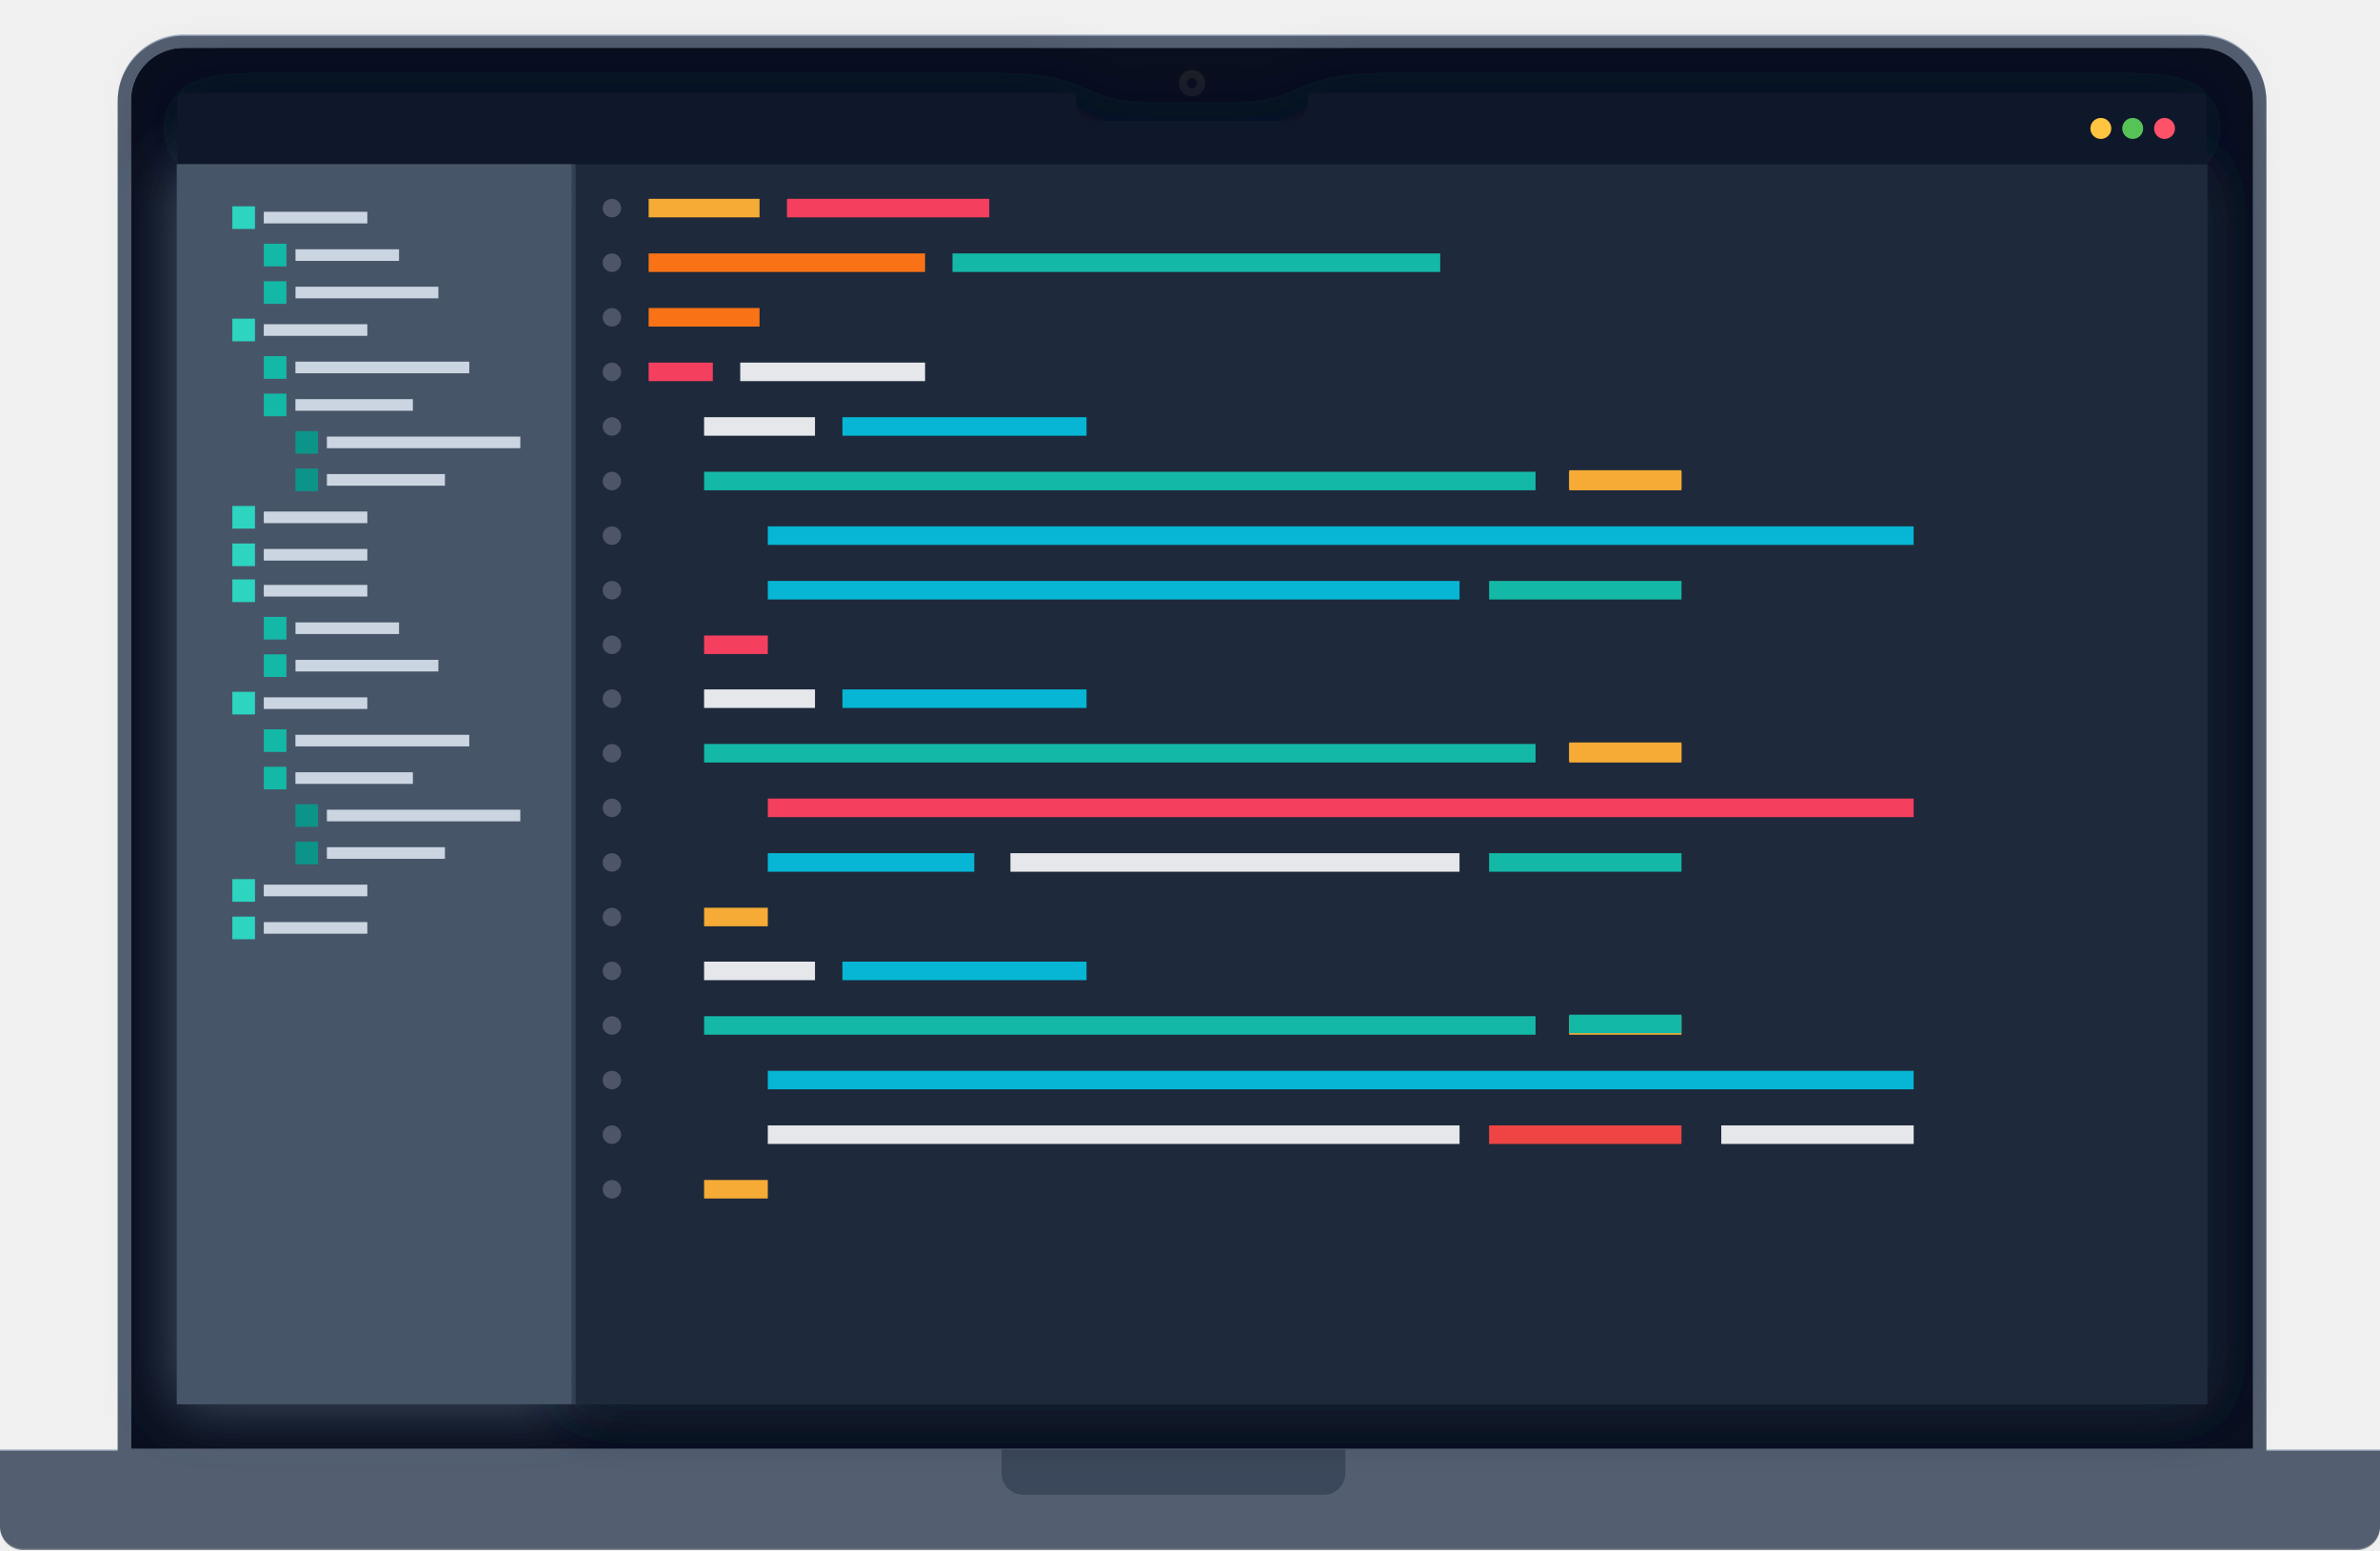
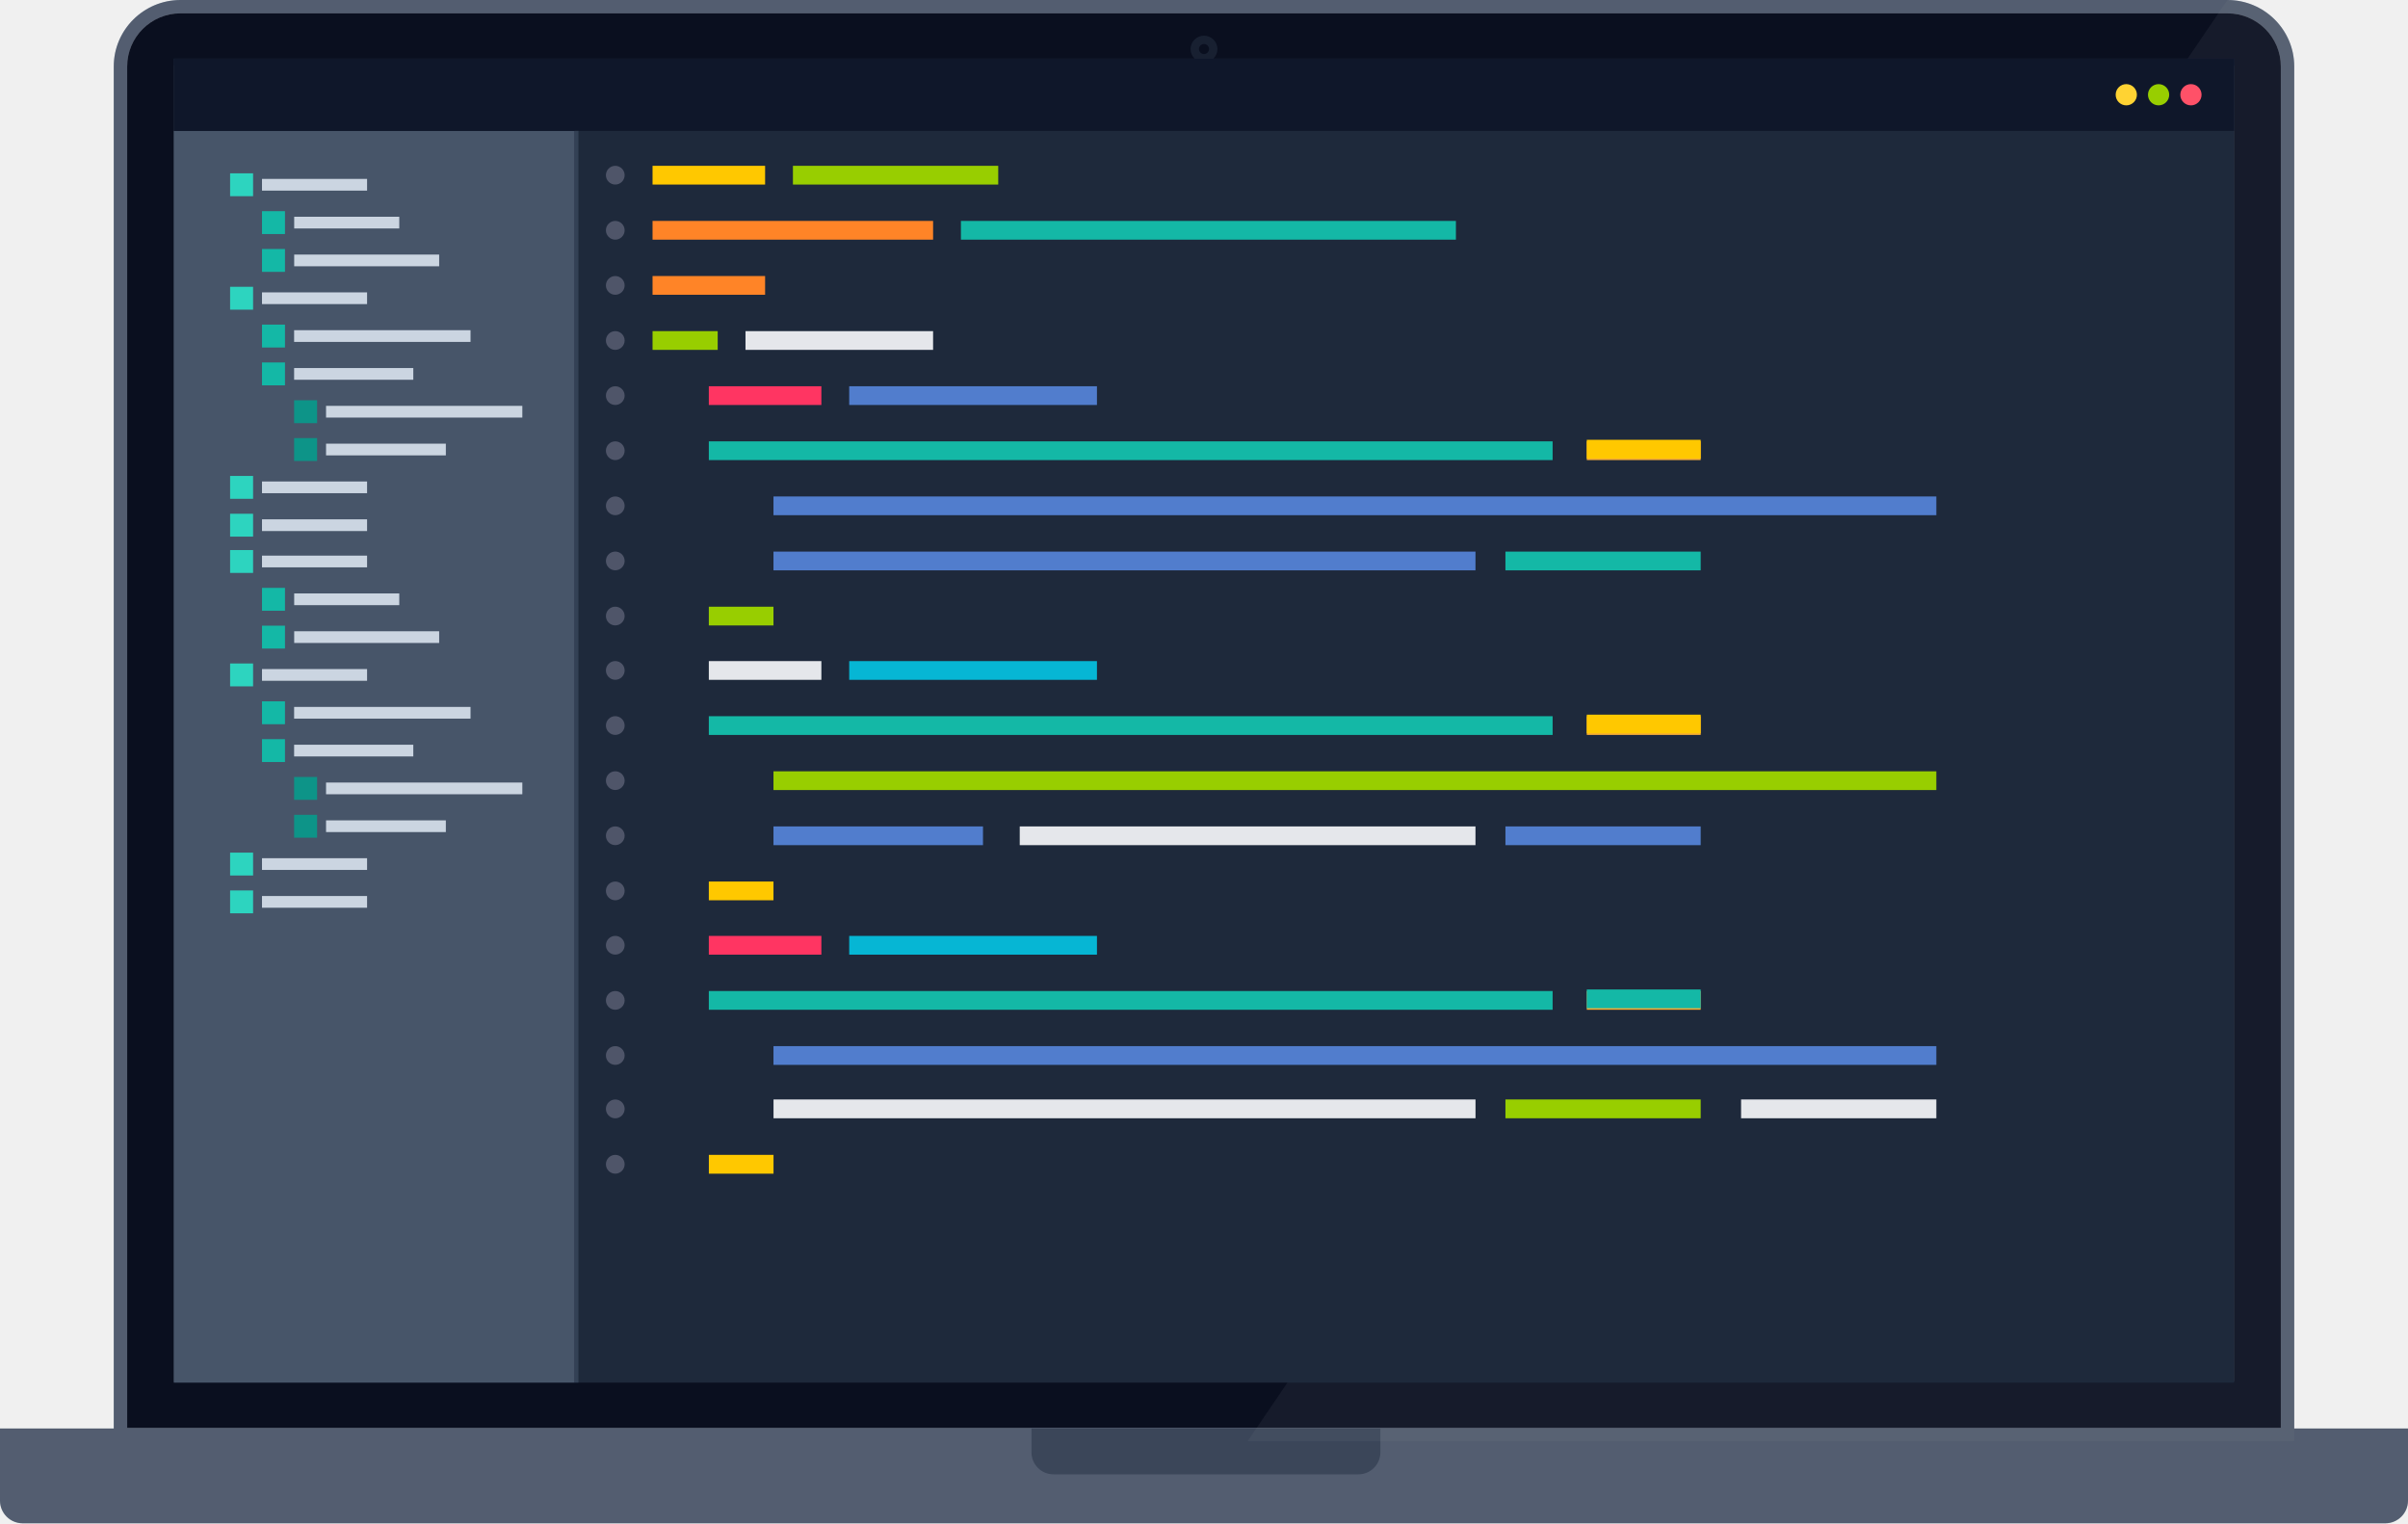
- <svg xmlns="http://www.w3.org/2000/svg" viewBox="0 0 636.91 414.76">
-   <defs>
-     <filter id="outer-glow-1" filterUnits="userSpaceOnUse">
-       <feOffset dx="0" dy="0" />
-       <feGaussianBlur result="blur" stdDeviation="8" />
-       <feFlood flood-color="#0f172a" flood-opacity="1" />
-       <feComposite in2="blur" operator="in" />
-       <feComposite in="SourceGraphic" />
-     </filter>
-     <filter id="outer-glow-2" filterUnits="userSpaceOnUse">
-       <feOffset dx="0" dy="0" />
-       <feGaussianBlur result="blur-2" stdDeviation="8" />
-       <feFlood flood-color="#475569" flood-opacity="1" />
-       <feComposite in2="blur-2" operator="in" />
-       <feComposite in="SourceGraphic" />
-     </filter>
-     <filter id="outer-glow-3" filterUnits="userSpaceOnUse">
-       <feOffset dx="0" dy="0" />
-       <feGaussianBlur result="blur-3" stdDeviation="8" />
-       <feFlood flood-color="#1e293b" flood-opacity="1" />
-       <feComposite in2="blur-3" operator="in" />
-       <feComposite in="SourceGraphic" />
-     </filter>
-   </defs>
+ <svg xmlns="http://www.w3.org/2000/svg" viewBox="0 0 635 401.64">
  <g isolation="isolate">
-     <g id="Layer_28" data-name="Layer 28">
+     <g id="laptop-dark">
      <g>
-         <path d="m588.88,12.79H49.11c-7.77,0-14.07,6.3-14.07,14.07v360.83h567.92V26.86c0-7.77-6.3-14.07-14.07-14.07Z" fill="#020617" stroke-width="0" />
-         <path d="m588.88,12.79c7.77,0,14.07,6.3,14.07,14.07v360.83H35.04V26.86c0-7.77,6.3-14.07,14.07-14.07h539.78m0-3.54H49.11c-9.71,0-17.61,7.9-17.61,17.61v364.37h574.99V26.86c0-9.71-7.9-17.61-17.61-17.61h0Z" fill="#94a3b8" stroke-width="0" />
-         <path d="m0,387.87h636.91v20.37c0,3.4-2.76,6.17-6.17,6.17H6.17C2.76,414.4,0,411.64,0,408.23v-20.37H0Z" fill="#94a3b8" stroke-width="0" />
-         <path d="m268.03,387.87h92v6.3c0,3.2-2.59,5.79-5.79,5.79h-80.42c-3.2,0-5.79-2.59-5.79-5.79v-6.3h0Z" fill="#64748b" stroke-width="0" />
-         <path d="m319,20.93c.73,0,1.33.6,1.33,1.33s-.6,1.33-1.33,1.33-1.33-.6-1.33-1.33.6-1.33,1.33-1.33m0-2.21c-1.95,0-3.54,1.58-3.54,3.54s1.58,3.54,3.54,3.54,3.54-1.58,3.54-3.54-1.58-3.54-3.54-3.54h0Z" fill="#27272a" stroke-width="0" />
-       </g>
-       <path d="m630.75,414.76c3.41,0,6.17-2.76,6.17-6.17v-20.37h-30.42V27.22c0-9.71-7.9-17.61-17.61-17.61H49.11c-9.71,0-17.61,7.9-17.61,17.61v361H0v20.37c0,3.41,2.76,6.17,6.17,6.17h624.58Z" fill="#111827" mix-blend-mode="multiply" opacity=".49" stroke-width="0" />
-       <g>
-         <rect x="153.04" y="43.95" width="437.61" height="331.75" fill="#1e293b" stroke-width="0" />
-         <path d="m47.42,26.48v17.47h543.15v-17.47c0-.93-.76-1.69-1.69-1.69h-238.81v2.98c0,2.51-2.04,4.55-4.55,4.55h-53.06c-2.51,0-4.55-2.04-4.55-4.55v-2.98H49.11c-.93,0-1.69.76-1.69,1.69Z" fill="#0f172a" filter="url(#outer-glow-1)" stroke-width="0" />
-         <rect x="47.34" y="43.95" width="105.69" height="331.75" fill="#475569" filter="url(#outer-glow-2)" stroke-width="0" />
-         <rect x="153.04" y="43.95" width="437.61" height="331.75" fill="#1e293b" filter="url(#outer-glow-3)" stroke-width="0" />
-         <rect x="153.04" y="43.95" width="437.61" height="331.75" fill="#1e293b" stroke-width="0" />
-         <path d="m47.42,26.48v17.47h543.15v-17.47c0-.93-.76-1.69-1.69-1.69h-238.81v2.98c0,2.51-2.04,4.55-4.55,4.55h-53.06c-2.51,0-4.55-2.04-4.55-4.55v-2.98H49.11c-.93,0-1.69.76-1.69,1.69Z" fill="#0f172a" stroke-width="0" />
-         <rect x="47.34" y="43.95" width="105.69" height="331.75" fill="#475569" stroke-width="0" />
        <g>
-           <path d="m565,34.37c0,1.55-1.25,2.81-2.8,2.81s-2.8-1.26-2.8-2.81,1.25-2.81,2.8-2.81,2.8,1.26,2.8,2.81Z" fill="#ffc440" stroke-width="0" />
-           <path d="m573.53,34.37c0,1.55-1.25,2.81-2.8,2.81s-2.8-1.26-2.8-2.81,1.25-2.81,2.8-2.81,2.8,1.26,2.8,2.81Z" fill="#56c356" stroke-width="0" />
-           <path d="m582.05,34.37c0,1.55-1.25,2.81-2.8,2.81s-2.8-1.26-2.8-2.81,1.25-2.81,2.8-2.81,2.8,1.26,2.8,2.81Z" fill="#ff5168" stroke-width="0" />
+           <path d="m587.39,3.52c7.77,0,14.07,6.27,14.07,14v358.96H33.54V17.52c0-7.73,6.3-14,14.07-14h539.78m0-3.52H47.61c-9.71,0-17.61,7.86-17.61,17.52v362.48h575V17.52c0-9.66-7.9-17.52-17.61-17.52h0Z" fill="#94a3b8" stroke-width="0" />
+           <path d="m587.39,3.52H47.61c-7.77,0-14.07,6.27-14.07,14v358.96h567.92V17.52c0-7.73-6.3-14-14.07-14Zm1.69,360.64H45.92V17.52c0-.92.76-1.68,1.69-1.68h238.81v2.97c0,2.5,2.04,4.52,4.55,4.52h53.06c2.51,0,4.55-2.03,4.55-4.52v-2.97h238.81c.93,0,1.69.75,1.69,1.68v346.64Z" fill="#020617" stroke-width="0" />
+           <path d="m317.5,11.61c.73,0,1.33.59,1.33,1.32s-.6,1.32-1.33,1.32-1.33-.59-1.33-1.32.6-1.32,1.33-1.32m0-2.2c-1.95,0-3.54,1.58-3.54,3.52s1.58,3.52,3.54,3.52,3.54-1.58,3.54-3.52-1.58-3.52-3.54-3.52h0Z" fill="#1e293b" stroke-width="0" />
+           <path d="m629.02,401.64H5.98c-3.3,0-5.98-2.68-5.98-5.98v-19.02h635v19.02c0,3.3-2.68,5.98-5.98,5.98Z" fill="#94a3b8" stroke-width="0" />
+           <path d="m272.01,376.64h92v6.3c0,3.2-2.59,5.79-5.79,5.79h-80.42c-3.2,0-5.79-2.59-5.79-5.79v-6.3h0Z" fill="#64748b" stroke-width="0" />
+           <path d="m589.08,364.16H45.92V17.52c0-.92.76-1.68,1.69-1.68h238.81v2.97c0,2.5,2.04,4.52,4.55,4.52h53.06c2.51,0,4.55-2.03,4.55-4.52v-2.97h238.81c.93,0,1.69.75,1.69,1.68v346.64Z" fill="#020617" stroke-width="0" />
+           <path d="m587.39,0l-258.39,380h276V17.52c0-9.66-7.9-17.52-17.61-17.52h0Z" fill="#fff" mix-blend-mode="screen" opacity=".1" stroke-width="0" />
        </g>
-         <rect x="153.04" y="43.95" width="1" height="331.75" fill="#334155" stroke-width="0" />
+         <path d="m629.02,401.64c3.3,0,5.98-2.68,5.98-5.98v-19.02h-30V17.52C605,7.86,597.1,0,587.39,0H47.61C37.9,0,30,7.86,30,17.52v359.12H0v19.02c0,3.3,2.68,5.98,5.98,5.98h623.04Z" fill="#111827" mix-blend-mode="multiply" opacity=".5" stroke-width="0" />
        <g>
+           <rect x="45.84" y="15.46" width="543.31" height="349.09" fill="#1e293b" stroke-width="0" />
+           <rect x="45.84" y="34.51" width="105.69" height="330.03" fill="#475569" stroke-width="0" />
+           <rect x="45.84" y="15.46" width="543.31" height="19.06" fill="#0f172a" stroke-width="0" />
          <g>
-             <rect x="62.18" y="55.2" width="6.06" height="6.06" fill="#2dd4bf" stroke-width="0" />
-             <rect x="70.59" y="56.67" width="27.71" height="3.11" fill="#cbd5e1" stroke-width="0" />
+             <path d="m563.51,24.98c0,1.54-1.25,2.8-2.8,2.8s-2.8-1.25-2.8-2.8,1.25-2.8,2.8-2.8,2.8,1.25,2.8,2.8Z" fill="#ffd333" stroke-width="0" />
+             <path d="m572.03,24.98c0,1.54-1.25,2.8-2.8,2.8s-2.8-1.25-2.8-2.8,1.25-2.8,2.8-2.8,2.8,1.25,2.8,2.8Z" fill="#98ce00" stroke-width="0" />
+             <path d="m580.56,24.98c0,1.54-1.25,2.8-2.8,2.8s-2.8-1.25-2.8-2.8,1.25-2.8,2.8-2.8,2.8,1.25,2.8,2.8Z" fill="#ff5168" stroke-width="0" />
          </g>
-           <g>
-             <rect x="62.18" y="85.27" width="6.06" height="6.06" fill="#2dd4bf" stroke-width="0" />
-             <rect x="70.59" y="86.75" width="27.71" height="3.11" fill="#cbd5e1" stroke-width="0" />
-           </g>
-           <g>
-             <rect x="62.18" y="135.39" width="6.06" height="6.06" fill="#2dd4bf" stroke-width="0" />
-             <rect x="70.59" y="136.87" width="27.71" height="3.11" fill="#cbd5e1" stroke-width="0" />
-           </g>
-           <g>
-             <rect x="62.18" y="145.42" width="6.06" height="6.06" fill="#2dd4bf" stroke-width="0" />
-             <rect x="70.59" y="146.89" width="27.71" height="3.11" fill="#cbd5e1" stroke-width="0" />
-           </g>
-           <g>
-             <rect x="70.59" y="65.22" width="6.06" height="6.06" fill="#14b8a6" stroke-width="0" />
-             <rect x="79.08" y="66.7" width="27.71" height="3.11" fill="#cbd5e1" stroke-width="0" />
-           </g>
-           <g>
-             <rect x="70.59" y="75.25" width="6.06" height="6.06" fill="#14b8a6" stroke-width="0" />
-             <rect x="79.08" y="76.72" width="38.23" height="3.11" fill="#cbd5e1" stroke-width="0" />
-           </g>
-           <g>
-             <rect x="70.59" y="95.3" width="6.06" height="6.06" fill="#14b8a6" stroke-width="0" />
-             <rect x="79.06" y="96.77" width="46.52" height="3.11" fill="#cbd5e1" stroke-width="0" />
-           </g>
-           <g>
-             <rect x="70.59" y="105.32" width="6.06" height="6.06" fill="#14b8a6" stroke-width="0" />
-             <rect x="79.06" y="106.8" width="31.43" height="3.11" fill="#cbd5e1" stroke-width="0" />
-           </g>
-           <g>
-             <rect x="79.06" y="115.34" width="6.06" height="6.06" fill="#0d9488" stroke-width="0" />
-             <rect x="87.48" y="116.82" width="51.76" height="3.11" fill="#cbd5e1" stroke-width="0" />
-           </g>
-           <g>
-             <rect x="79.06" y="125.37" width="6.06" height="6.06" fill="#0d9488" stroke-width="0" />
-             <rect x="87.48" y="126.85" width="31.59" height="3.11" fill="#cbd5e1" stroke-width="0" />
-           </g>
+           <rect x="151.54" y="34.51" width="1" height="330.03" fill="#334155" stroke-width="0" />
          <g>
            <g>
-               <rect x="62.18" y="155.04" width="6.06" height="6.06" fill="#2dd4bf" stroke-width="0" />
-               <rect x="70.59" y="156.51" width="27.71" height="3.11" fill="#cbd5e1" stroke-width="0" />
+               <rect x="60.68" y="45.7" width="6.06" height="6.03" fill="#2dd4bf" stroke-width="0" />
+               <rect x="69.09" y="47.17" width="27.71" height="3.09" fill="#cbd5e1" stroke-width="0" />
            </g>
            <g>
-               <rect x="62.18" y="185.11" width="6.06" height="6.06" fill="#2dd4bf" stroke-width="0" />
-               <rect x="70.59" y="186.59" width="27.71" height="3.11" fill="#cbd5e1" stroke-width="0" />
+               <rect x="60.68" y="75.62" width="6.06" height="6.03" fill="#2dd4bf" stroke-width="0" />
+               <rect x="69.09" y="77.09" width="27.71" height="3.09" fill="#cbd5e1" stroke-width="0" />
            </g>
            <g>
-               <rect x="62.18" y="235.23" width="6.06" height="6.06" fill="#2dd4bf" stroke-width="0" />
-               <rect x="70.59" y="236.71" width="27.71" height="3.11" fill="#cbd5e1" stroke-width="0" />
+               <rect x="60.68" y="125.49" width="6.06" height="6.03" fill="#2dd4bf" stroke-width="0" />
+               <rect x="69.09" y="126.95" width="27.71" height="3.09" fill="#cbd5e1" stroke-width="0" />
            </g>
            <g>
-               <rect x="62.18" y="245.26" width="6.06" height="6.06" fill="#2dd4bf" stroke-width="0" />
-               <rect x="70.59" y="246.73" width="27.71" height="3.11" fill="#cbd5e1" stroke-width="0" />
+               <rect x="60.68" y="135.46" width="6.06" height="6.03" fill="#2dd4bf" stroke-width="0" />
+               <rect x="69.09" y="136.93" width="27.71" height="3.09" fill="#cbd5e1" stroke-width="0" />
            </g>
            <g>
-               <rect x="70.59" y="165.06" width="6.06" height="6.06" fill="#14b8a6" stroke-width="0" />
-               <rect x="79.08" y="166.54" width="27.71" height="3.11" fill="#cbd5e1" stroke-width="0" />
+               <rect x="69.09" y="55.68" width="6.06" height="6.03" fill="#14b8a6" stroke-width="0" />
+               <rect x="77.58" y="57.15" width="27.71" height="3.09" fill="#cbd5e1" stroke-width="0" />
            </g>
            <g>
-               <rect x="70.59" y="175.09" width="6.06" height="6.06" fill="#14b8a6" stroke-width="0" />
-               <rect x="79.08" y="176.56" width="38.23" height="3.11" fill="#cbd5e1" stroke-width="0" />
+               <rect x="69.09" y="65.65" width="6.06" height="6.03" fill="#14b8a6" stroke-width="0" />
+               <rect x="77.58" y="67.12" width="38.23" height="3.09" fill="#cbd5e1" stroke-width="0" />
            </g>
            <g>
-               <rect x="70.59" y="195.14" width="6.06" height="6.06" fill="#14b8a6" stroke-width="0" />
-               <rect x="79.06" y="196.61" width="46.52" height="3.11" fill="#cbd5e1" stroke-width="0" />
+               <rect x="69.09" y="85.59" width="6.06" height="6.03" fill="#14b8a6" stroke-width="0" />
+               <rect x="77.56" y="87.06" width="46.52" height="3.09" fill="#cbd5e1" stroke-width="0" />
            </g>
            <g>
-               <rect x="70.59" y="205.16" width="6.06" height="6.06" fill="#14b8a6" stroke-width="0" />
-               <rect x="79.06" y="206.64" width="31.43" height="3.11" fill="#cbd5e1" stroke-width="0" />
+               <rect x="69.09" y="95.57" width="6.06" height="6.03" fill="#14b8a6" stroke-width="0" />
+               <rect x="77.56" y="97.04" width="31.43" height="3.09" fill="#cbd5e1" stroke-width="0" />
            </g>
            <g>
-               <rect x="79.06" y="215.18" width="6.06" height="6.06" fill="#0d9488" stroke-width="0" />
-               <rect x="87.48" y="216.66" width="51.76" height="3.11" fill="#cbd5e1" stroke-width="0" />
+               <rect x="77.56" y="105.54" width="6.06" height="6.03" fill="#0d9488" stroke-width="0" />
+               <rect x="85.98" y="107.01" width="51.76" height="3.09" fill="#cbd5e1" stroke-width="0" />
            </g>
            <g>
-               <rect x="79.06" y="225.21" width="6.06" height="6.06" fill="#0d9488" stroke-width="0" />
-               <rect x="87.48" y="226.69" width="31.59" height="3.11" fill="#cbd5e1" stroke-width="0" />
+               <rect x="77.56" y="115.51" width="6.06" height="6.03" fill="#0d9488" stroke-width="0" />
+               <rect x="85.98" y="116.98" width="31.59" height="3.09" fill="#cbd5e1" stroke-width="0" />
+             </g>
+             <g>
+               <g>
+                 <rect x="60.68" y="145.03" width="6.06" height="6.03" fill="#2dd4bf" stroke-width="0" />
+                 <rect x="69.09" y="146.5" width="27.71" height="3.09" fill="#cbd5e1" stroke-width="0" />
+               </g>
+               <g>
+                 <rect x="60.68" y="174.94" width="6.06" height="6.03" fill="#2dd4bf" stroke-width="0" />
+                 <rect x="69.09" y="176.41" width="27.71" height="3.09" fill="#cbd5e1" stroke-width="0" />
+               </g>
+               <g>
+                 <rect x="60.68" y="224.81" width="6.06" height="6.03" fill="#2dd4bf" stroke-width="0" />
+                 <rect x="69.09" y="226.28" width="27.71" height="3.09" fill="#cbd5e1" stroke-width="0" />
+               </g>
+               <g>
+                 <rect x="60.68" y="234.78" width="6.06" height="6.03" fill="#2dd4bf" stroke-width="0" />
+                 <rect x="69.09" y="236.25" width="27.71" height="3.09" fill="#cbd5e1" stroke-width="0" />
+               </g>
+               <g>
+                 <rect x="69.09" y="155" width="6.06" height="6.03" fill="#14b8a6" stroke-width="0" />
+                 <rect x="77.58" y="156.47" width="27.71" height="3.09" fill="#cbd5e1" stroke-width="0" />
+               </g>
+               <g>
+                 <rect x="69.09" y="164.97" width="6.06" height="6.03" fill="#14b8a6" stroke-width="0" />
+                 <rect x="77.58" y="166.44" width="38.23" height="3.09" fill="#cbd5e1" stroke-width="0" />
+               </g>
+               <g>
+                 <rect x="69.09" y="184.92" width="6.06" height="6.03" fill="#14b8a6" stroke-width="0" />
+                 <rect x="77.56" y="186.39" width="46.52" height="3.09" fill="#cbd5e1" stroke-width="0" />
+               </g>
+               <g>
+                 <rect x="69.09" y="194.89" width="6.06" height="6.03" fill="#14b8a6" stroke-width="0" />
+                 <rect x="77.56" y="196.36" width="31.43" height="3.09" fill="#cbd5e1" stroke-width="0" />
+               </g>
+               <g>
+                 <rect x="77.56" y="204.86" width="6.06" height="6.03" fill="#0d9488" stroke-width="0" />
+                 <rect x="85.98" y="206.33" width="51.76" height="3.09" fill="#cbd5e1" stroke-width="0" />
+               </g>
+               <g>
+                 <rect x="77.56" y="214.84" width="6.06" height="6.03" fill="#0d9488" stroke-width="0" />
+                 <rect x="85.98" y="216.3" width="31.59" height="3.09" fill="#cbd5e1" stroke-width="0" />
+               </g>
            </g>
          </g>
-         </g>
-         <g>
-           <path d="m163.75,58.17h0c-1.36,0-2.47-1.11-2.47-2.48h0c0-1.37,1.11-2.48,2.47-2.48h0c1.36,0,2.47,1.11,2.47,2.48h0c0,1.37-1.11,2.48-2.47,2.48Z" fill="#4f5569" stroke-width="0" />
-           <rect x="173.58" y="53.2" width="29.68" height="4.96" fill="#f5ab35" stroke-width="0" />
-           <rect x="210.6" y="53.2" width="54.14" height="4.96" fill="#f43f5e" stroke-width="0" />
-           <path d="m163.75,72.77h0c-1.36,0-2.47-1.11-2.47-2.48h0c0-1.37,1.11-2.48,2.47-2.48h0c1.36,0,2.47,1.11,2.47,2.48h0c0,1.37-1.11,2.48-2.47,2.48Z" fill="#4f5569" stroke-width="0" />
-           <rect x="173.58" y="67.81" width="73.98" height="4.96" fill="#f97316" stroke-width="0" />
-           <rect x="254.89" y="67.81" width="130.53" height="4.96" fill="#14b8a6" stroke-width="0" />
-           <path d="m163.75,87.38h0c-1.36,0-2.47-1.11-2.47-2.48h0c0-1.37,1.11-2.48,2.47-2.48h0c1.36,0,2.47,1.11,2.47,2.48h0c0,1.37-1.11,2.48-2.47,2.48Z" fill="#4f5569" stroke-width="0" />
-           <rect x="173.58" y="82.42" width="29.68" height="4.96" fill="#f97316" stroke-width="0" />
-           <path d="m163.75,101.99h0c-1.36,0-2.47-1.11-2.47-2.48h0c0-1.37,1.11-2.48,2.47-2.48h0c1.36,0,2.47,1.11,2.47,2.48h0c0,1.37-1.11,2.48-2.47,2.48Z" fill="#4f5569" stroke-width="0" />
-           <rect x="173.58" y="97.02" width="17.18" height="4.96" fill="#f43f5e" stroke-width="0" />
-           <rect x="198.09" y="97.02" width="49.47" height="4.96" fill="#e5e7eb" stroke-width="0" />
-           <path d="m163.75,116.59h0c-1.36,0-2.47-1.11-2.47-2.48h0c0-1.37,1.11-2.48,2.47-2.48h0c1.36,0,2.47,1.11,2.47,2.48h0c0,1.37-1.11,2.48-2.47,2.48Z" fill="#4f5569" stroke-width="0" />
-           <rect x="188.42" y="111.63" width="29.68" height="4.96" fill="#e5e7eb" stroke-width="0" />
-           <rect x="225.44" y="111.63" width="65.33" height="4.96" fill="#06b6d4" stroke-width="0" />
-           <path d="m163.75,131.2h0c-1.36,0-2.47-1.11-2.47-2.48h0c0-1.37,1.11-2.48,2.47-2.48h0c1.36,0,2.47,1.11,2.47,2.48h0c0,1.37-1.11,2.48-2.47,2.48Z" fill="#4f5569" stroke-width="0" />
-           <rect x="188.42" y="126.23" width="222.51" height="4.96" fill="#14b8a6" stroke-width="0" />
-           <rect x="419.93" y="126.23" width="30.04" height="4.96" fill="#f5ab35" stroke-width="0" />
-           <rect x="419.93" y="125.82" width="30.04" height="4.96" fill="#f5ab35" stroke-width="0" />
-           <path d="m163.75,145.8h0c-1.36,0-2.47-1.11-2.47-2.48h0c0-1.37,1.11-2.48,2.47-2.48h0c1.36,0,2.47,1.11,2.47,2.48h0c0,1.37-1.11,2.48-2.47,2.48Z" fill="#4f5569" stroke-width="0" />
-           <rect x="205.47" y="140.84" width="306.64" height="4.96" fill="#06b6d4" stroke-width="0" />
-           <path d="m163.75,160.41h0c-1.36,0-2.47-1.11-2.47-2.48h0c0-1.37,1.11-2.48,2.47-2.48h0c1.36,0,2.47,1.11,2.47,2.48h0c0,1.37-1.11,2.48-2.47,2.48Z" fill="#4f5569" stroke-width="0" />
-           <rect x="205.47" y="155.45" width="185.12" height="4.96" fill="#06b6d4" stroke-width="0" />
-           <rect x="398.49" y="155.45" width="51.49" height="4.96" fill="#14b8a6" stroke-width="0" />
-           <path d="m163.75,175.02h0c-1.36,0-2.47-1.11-2.47-2.48h0c0-1.37,1.11-2.48,2.47-2.48h0c1.36,0,2.47,1.11,2.47,2.48h0c0,1.37-1.11,2.48-2.47,2.48Z" fill="#4f5569" stroke-width="0" />
-           <rect x="188.42" y="170.05" width="17.05" height="4.96" fill="#f43f5e" stroke-width="0" />
-           <path d="m163.75,189.43h0c-1.36,0-2.47-1.11-2.47-2.48h0c0-1.37,1.11-2.48,2.47-2.48h0c1.36,0,2.47,1.11,2.47,2.48h0c0,1.37-1.11,2.48-2.47,2.48Z" fill="#4f5569" stroke-width="0" />
-           <rect x="188.42" y="184.47" width="29.68" height="4.96" fill="#e5e7eb" stroke-width="0" />
-           <rect x="225.44" y="184.47" width="65.33" height="4.96" fill="#06b6d4" stroke-width="0" />
-           <path d="m163.75,204.04h0c-1.36,0-2.47-1.11-2.47-2.48h0c0-1.37,1.11-2.48,2.47-2.48h0c1.36,0,2.47,1.11,2.47,2.48h0c0,1.37-1.11,2.48-2.47,2.48Z" fill="#4f5569" stroke-width="0" />
-           <rect x="188.42" y="199.07" width="222.51" height="4.96" fill="#14b8a6" stroke-width="0" />
-           <rect x="419.93" y="199.07" width="30.04" height="4.96" fill="#f5ab35" stroke-width="0" />
-           <rect x="419.93" y="198.66" width="30.04" height="4.96" fill="#f5ab35" stroke-width="0" />
-           <path d="m163.75,218.64h0c-1.36,0-2.47-1.11-2.47-2.48h0c0-1.37,1.11-2.48,2.47-2.48h0c1.36,0,2.47,1.11,2.47,2.48h0c0,1.37-1.11,2.48-2.47,2.48Z" fill="#4f5569" stroke-width="0" />
-           <rect x="205.47" y="213.68" width="306.64" height="4.96" fill="#f43f5e" stroke-width="0" />
-           <path d="m163.75,233.25h0c-1.36,0-2.47-1.11-2.47-2.48h0c0-1.37,1.11-2.48,2.47-2.48h0c1.36,0,2.47,1.11,2.47,2.48h0c0,1.37-1.11,2.48-2.47,2.48Z" fill="#4f5569" stroke-width="0" />
-           <rect x="205.47" y="228.29" width="55.25" height="4.96" fill="#06b6d4" stroke-width="0" />
-           <rect x="270.4" y="228.29" width="120.18" height="4.96" fill="#e5e7eb" stroke-width="0" />
-           <rect x="398.49" y="228.29" width="51.49" height="4.96" fill="#14b8a6" stroke-width="0" />
-           <path d="m163.75,247.86h0c-1.36,0-2.47-1.11-2.47-2.48h0c0-1.37,1.11-2.48,2.47-2.48h0c1.36,0,2.47,1.11,2.47,2.48h0c0,1.37-1.11,2.48-2.47,2.48Z" fill="#4f5569" stroke-width="0" />
-           <rect x="188.42" y="242.89" width="17.05" height="4.96" fill="#f5ab35" stroke-width="0" />
-           <path d="m163.75,262.27h0c-1.36,0-2.47-1.11-2.47-2.48h0c0-1.37,1.11-2.48,2.47-2.48h0c1.36,0,2.47,1.11,2.47,2.48h0c0,1.37-1.11,2.48-2.47,2.48Z" fill="#4f5569" stroke-width="0" />
-           <rect x="188.42" y="257.31" width="29.68" height="4.96" fill="#e5e7eb" stroke-width="0" />
-           <rect x="225.44" y="257.31" width="65.33" height="4.96" fill="#06b6d4" stroke-width="0" />
-           <path d="m163.75,276.88h0c-1.36,0-2.47-1.11-2.47-2.48h0c0-1.37,1.11-2.48,2.47-2.48h0c1.36,0,2.47,1.11,2.47,2.48h0c0,1.37-1.11,2.48-2.47,2.48Z" fill="#4f5569" stroke-width="0" />
-           <rect x="188.42" y="271.91" width="222.51" height="4.96" fill="#14b8a6" stroke-width="0" />
-           <rect x="419.93" y="271.91" width="30.04" height="4.96" fill="#f5ab35" stroke-width="0" />
-           <rect x="419.93" y="271.5" width="30.04" height="4.96" fill="#14b8a6" stroke-width="0" />
-           <path d="m163.75,291.48h0c-1.36,0-2.47-1.11-2.47-2.48h0c0-1.37,1.11-2.48,2.47-2.48h0c1.36,0,2.47,1.11,2.47,2.48h0c0,1.37-1.11,2.48-2.47,2.48Z" fill="#4f5569" stroke-width="0" />
-           <rect x="205.47" y="286.52" width="306.64" height="4.96" fill="#06b6d4" stroke-width="0" />
-           <path d="m163.75,306.09h0c-1.36,0-2.47-1.11-2.47-2.48h0c0-1.37,1.11-2.48,2.47-2.48h0c1.36,0,2.47,1.11,2.47,2.48h0c0,1.37-1.11,2.48-2.47,2.48Z" fill="#4f5569" stroke-width="0" />
-           <rect x="205.47" y="301.13" width="185.12" height="4.96" fill="#e5e7eb" stroke-width="0" />
-           <rect x="398.49" y="301.13" width="51.49" height="4.96" fill="#ef4444" stroke-width="0" />
-           <rect x="460.63" y="301.13" width="51.49" height="4.96" fill="#e5e7eb" stroke-width="0" />
-           <path d="m163.75,320.7h0c-1.36,0-2.47-1.11-2.47-2.48h0c0-1.37,1.11-2.48,2.47-2.48h0c1.36,0,2.47,1.11,2.47,2.48h0c0,1.37-1.11,2.48-2.47,2.48Z" fill="#4f5569" stroke-width="0" />
-           <rect x="188.42" y="315.73" width="17.05" height="4.96" fill="#f5ab35" stroke-width="0" />
+           <path d="m162.25,48.66h0c-1.36,0-2.47-1.11-2.47-2.47h0c0-1.36,1.11-2.47,2.47-2.47h0c1.36,0,2.47,1.11,2.47,2.47h0c0,1.36-1.11,2.47-2.47,2.47Z" fill="#4f5569" stroke-width="0" />
+           <rect x="172.08" y="43.72" width="29.68" height="4.94" fill="#ffc800" stroke-width="0" />
+           <rect x="209.1" y="43.72" width="54.14" height="4.94" fill="#98ce00" stroke-width="0" />
+           <path d="m162.25,63.19h0c-1.36,0-2.47-1.11-2.47-2.47h0c0-1.36,1.11-2.47,2.47-2.47h0c1.36,0,2.47,1.11,2.47,2.47h0c0,1.36-1.11,2.47-2.47,2.47Z" fill="#4f5569" stroke-width="0" />
+           <rect x="172.08" y="58.25" width="73.98" height="4.94" fill="#ff8427" stroke-width="0" />
+           <rect x="253.4" y="58.25" width="130.53" height="4.94" fill="#14b8a6" stroke-width="0" />
+           <path d="m162.25,77.72h0c-1.36,0-2.47-1.11-2.47-2.47h0c0-1.36,1.11-2.47,2.47-2.47h0c1.36,0,2.47,1.11,2.47,2.47h0c0,1.36-1.11,2.47-2.47,2.47Z" fill="#4f5569" stroke-width="0" />
+           <rect x="172.08" y="72.78" width="29.68" height="4.94" fill="#ff8427" stroke-width="0" />
+           <path d="m162.25,92.25h0c-1.36,0-2.47-1.11-2.47-2.47h0c0-1.36,1.11-2.47,2.47-2.47h0c1.36,0,2.47,1.11,2.47,2.47h0c0,1.36-1.11,2.47-2.47,2.47Z" fill="#4f5569" stroke-width="0" />
+           <rect x="172.08" y="87.31" width="17.18" height="4.94" fill="#98ce00" stroke-width="0" />
+           <rect x="196.59" y="87.31" width="49.47" height="4.94" fill="#e5e7eb" stroke-width="0" />
+           <path d="m162.25,106.78h0c-1.36,0-2.47-1.11-2.47-2.47h0c0-1.36,1.11-2.47,2.47-2.47h0c1.36,0,2.47,1.11,2.47,2.47h0c0,1.36-1.11,2.47-2.47,2.47Z" fill="#4f5569" stroke-width="0" />
+           <rect x="186.92" y="101.84" width="29.68" height="4.94" fill="#ff3562" stroke-width="0" />
+           <rect x="223.94" y="101.84" width="65.33" height="4.94" fill="#517dcd" stroke-width="0" />
+           <path d="m162.25,121.31h0c-1.36,0-2.47-1.11-2.47-2.47h0c0-1.36,1.11-2.47,2.47-2.47h0c1.36,0,2.47,1.11,2.47,2.47h0c0,1.36-1.11,2.47-2.47,2.47Z" fill="#4f5569" stroke-width="0" />
+           <rect x="186.92" y="116.37" width="222.51" height="4.94" fill="#14b8a6" stroke-width="0" />
+           <rect x="418.44" y="116.37" width="30.04" height="4.94" fill="#f5ab35" stroke-width="0" />
+           <rect x="418.44" y="115.96" width="30.04" height="4.94" fill="#ffc800" stroke-width="0" />
+           <path d="m162.25,135.84h0c-1.36,0-2.47-1.11-2.47-2.47h0c0-1.36,1.11-2.47,2.47-2.47h0c1.36,0,2.47,1.11,2.47,2.47h0c0,1.36-1.11,2.47-2.47,2.47Z" fill="#4f5569" stroke-width="0" />
+           <rect x="203.97" y="130.9" width="306.65" height="4.94" fill="#517dcd" stroke-width="0" />
+           <path d="m162.25,150.37h0c-1.36,0-2.47-1.11-2.47-2.47h0c0-1.36,1.11-2.47,2.47-2.47h0c1.36,0,2.47,1.11,2.47,2.47h0c0,1.36-1.11,2.47-2.47,2.47Z" fill="#4f5569" stroke-width="0" />
+           <rect x="203.97" y="145.44" width="185.12" height="4.94" fill="#517dcd" stroke-width="0" />
+           <rect x="396.99" y="145.44" width="51.49" height="4.94" fill="#14b8a6" stroke-width="0" />
+           <path d="m162.25,164.9h0c-1.36,0-2.47-1.11-2.47-2.47h0c0-1.36,1.11-2.47,2.47-2.47h0c1.36,0,2.47,1.11,2.47,2.47h0c0,1.36-1.11,2.47-2.47,2.47Z" fill="#4f5569" stroke-width="0" />
+           <rect x="186.92" y="159.97" width="17.05" height="4.94" fill="#98ce00" stroke-width="0" />
+           <path d="m162.25,179.24h0c-1.36,0-2.47-1.11-2.47-2.47h0c0-1.36,1.11-2.47,2.47-2.47h0c1.36,0,2.47,1.11,2.47,2.47h0c0,1.36-1.11,2.47-2.47,2.47Z" fill="#4f5569" stroke-width="0" />
+           <rect x="186.92" y="174.31" width="29.68" height="4.94" fill="#e5e7eb" stroke-width="0" />
+           <rect x="223.94" y="174.31" width="65.33" height="4.94" fill="#06b6d4" stroke-width="0" />
+           <path d="m162.25,193.77h0c-1.36,0-2.47-1.11-2.47-2.47h0c0-1.36,1.11-2.47,2.47-2.47h0c1.36,0,2.47,1.11,2.47,2.47h0c0,1.36-1.11,2.47-2.47,2.47Z" fill="#4f5569" stroke-width="0" />
+           <rect x="186.92" y="188.84" width="222.51" height="4.94" fill="#14b8a6" stroke-width="0" />
+           <rect x="418.44" y="188.84" width="30.04" height="4.94" fill="#f5ab35" stroke-width="0" />
+           <rect x="418.44" y="188.43" width="30.04" height="4.94" fill="#ffc800" stroke-width="0" />
+           <path d="m162.25,208.3h0c-1.36,0-2.47-1.11-2.47-2.47h0c0-1.36,1.11-2.47,2.47-2.47h0c1.36,0,2.47,1.11,2.47,2.47h0c0,1.36-1.11,2.47-2.47,2.47Z" fill="#4f5569" stroke-width="0" />
+           <rect x="203.97" y="203.37" width="306.65" height="4.94" fill="#98ce00" stroke-width="0" />
+           <path d="m162.25,222.83h0c-1.36,0-2.47-1.11-2.47-2.47h0c0-1.36,1.11-2.47,2.47-2.47h0c1.36,0,2.47,1.11,2.47,2.47h0c0,1.36-1.11,2.47-2.47,2.47Z" fill="#4f5569" stroke-width="0" />
+           <rect x="203.97" y="217.9" width="55.25" height="4.94" fill="#517dcd" stroke-width="0" />
+           <rect x="268.91" y="217.9" width="120.18" height="4.94" fill="#e5e7eb" stroke-width="0" />
+           <rect x="396.99" y="217.9" width="51.49" height="4.94" fill="#517dcd" stroke-width="0" />
+           <path d="m162.25,237.37h0c-1.36,0-2.47-1.11-2.47-2.47h0c0-1.36,1.11-2.47,2.47-2.47h0c1.36,0,2.47,1.11,2.47,2.47h0c0,1.36-1.11,2.47-2.47,2.47Z" fill="#4f5569" stroke-width="0" />
+           <rect x="186.92" y="232.43" width="17.05" height="4.94" fill="#ffc800" stroke-width="0" />
+           <path d="m162.25,251.7h0c-1.36,0-2.47-1.11-2.47-2.47h0c0-1.36,1.11-2.47,2.47-2.47h0c1.36,0,2.47,1.11,2.47,2.47h0c0,1.36-1.11,2.47-2.47,2.47Z" fill="#4f5569" stroke-width="0" />
+           <rect x="186.92" y="246.77" width="29.68" height="4.94" fill="#ff3562" stroke-width="0" />
+           <rect x="223.94" y="246.77" width="65.33" height="4.94" fill="#06b6d4" stroke-width="0" />
+           <path d="m162.25,266.24h0c-1.36,0-2.47-1.11-2.47-2.47h0c0-1.36,1.11-2.47,2.47-2.47h0c1.36,0,2.47,1.11,2.47,2.47h0c0,1.36-1.11,2.47-2.47,2.47Z" fill="#4f5569" stroke-width="0" />
+           <rect x="186.92" y="261.3" width="222.51" height="4.94" fill="#14b8a6" stroke-width="0" />
+           <rect x="418.44" y="261.3" width="30.04" height="4.94" fill="#f5ab35" stroke-width="0" />
+           <rect x="418.44" y="260.89" width="30.04" height="4.94" fill="#14b8a6" stroke-width="0" />
+           <path d="m162.25,280.77h0c-1.36,0-2.47-1.11-2.47-2.47h0c0-1.36,1.11-2.47,2.47-2.47h0c1.36,0,2.47,1.11,2.47,2.47h0c0,1.36-1.11,2.47-2.47,2.47Z" fill="#4f5569" stroke-width="0" />
+           <rect x="203.97" y="275.83" width="306.65" height="4.94" fill="#517dcd" stroke-width="0" />
+           <path d="m162.25,294.86h0c-1.36,0-2.47-1.11-2.47-2.48h0c0-1.37,1.11-2.48,2.47-2.48h0c1.36,0,2.47,1.11,2.47,2.48h0c0,1.37-1.11,2.48-2.47,2.48Z" fill="#4f5569" stroke-width="0" />
+           <rect x="203.98" y="289.89" width="185.12" height="4.96" fill="#e5e7eb" stroke-width="0" />
+           <rect x="396.99" y="289.89" width="51.49" height="4.96" fill="#98ce00" stroke-width="0" />
+           <rect x="459.13" y="289.89" width="51.49" height="4.96" fill="#e5e7eb" stroke-width="0" />
+           <path d="m162.25,309.46h0c-1.36,0-2.47-1.11-2.47-2.48h0c0-1.37,1.11-2.48,2.47-2.48h0c1.36,0,2.47,1.11,2.47,2.48h0c0,1.37-1.11,2.48-2.47,2.48Z" fill="#4f5569" stroke-width="0" />
+           <rect x="186.93" y="304.5" width="17.05" height="4.96" fill="#ffc800" stroke-width="0" />
        </g>
      </g>
    </g>
  </g>
</svg>
